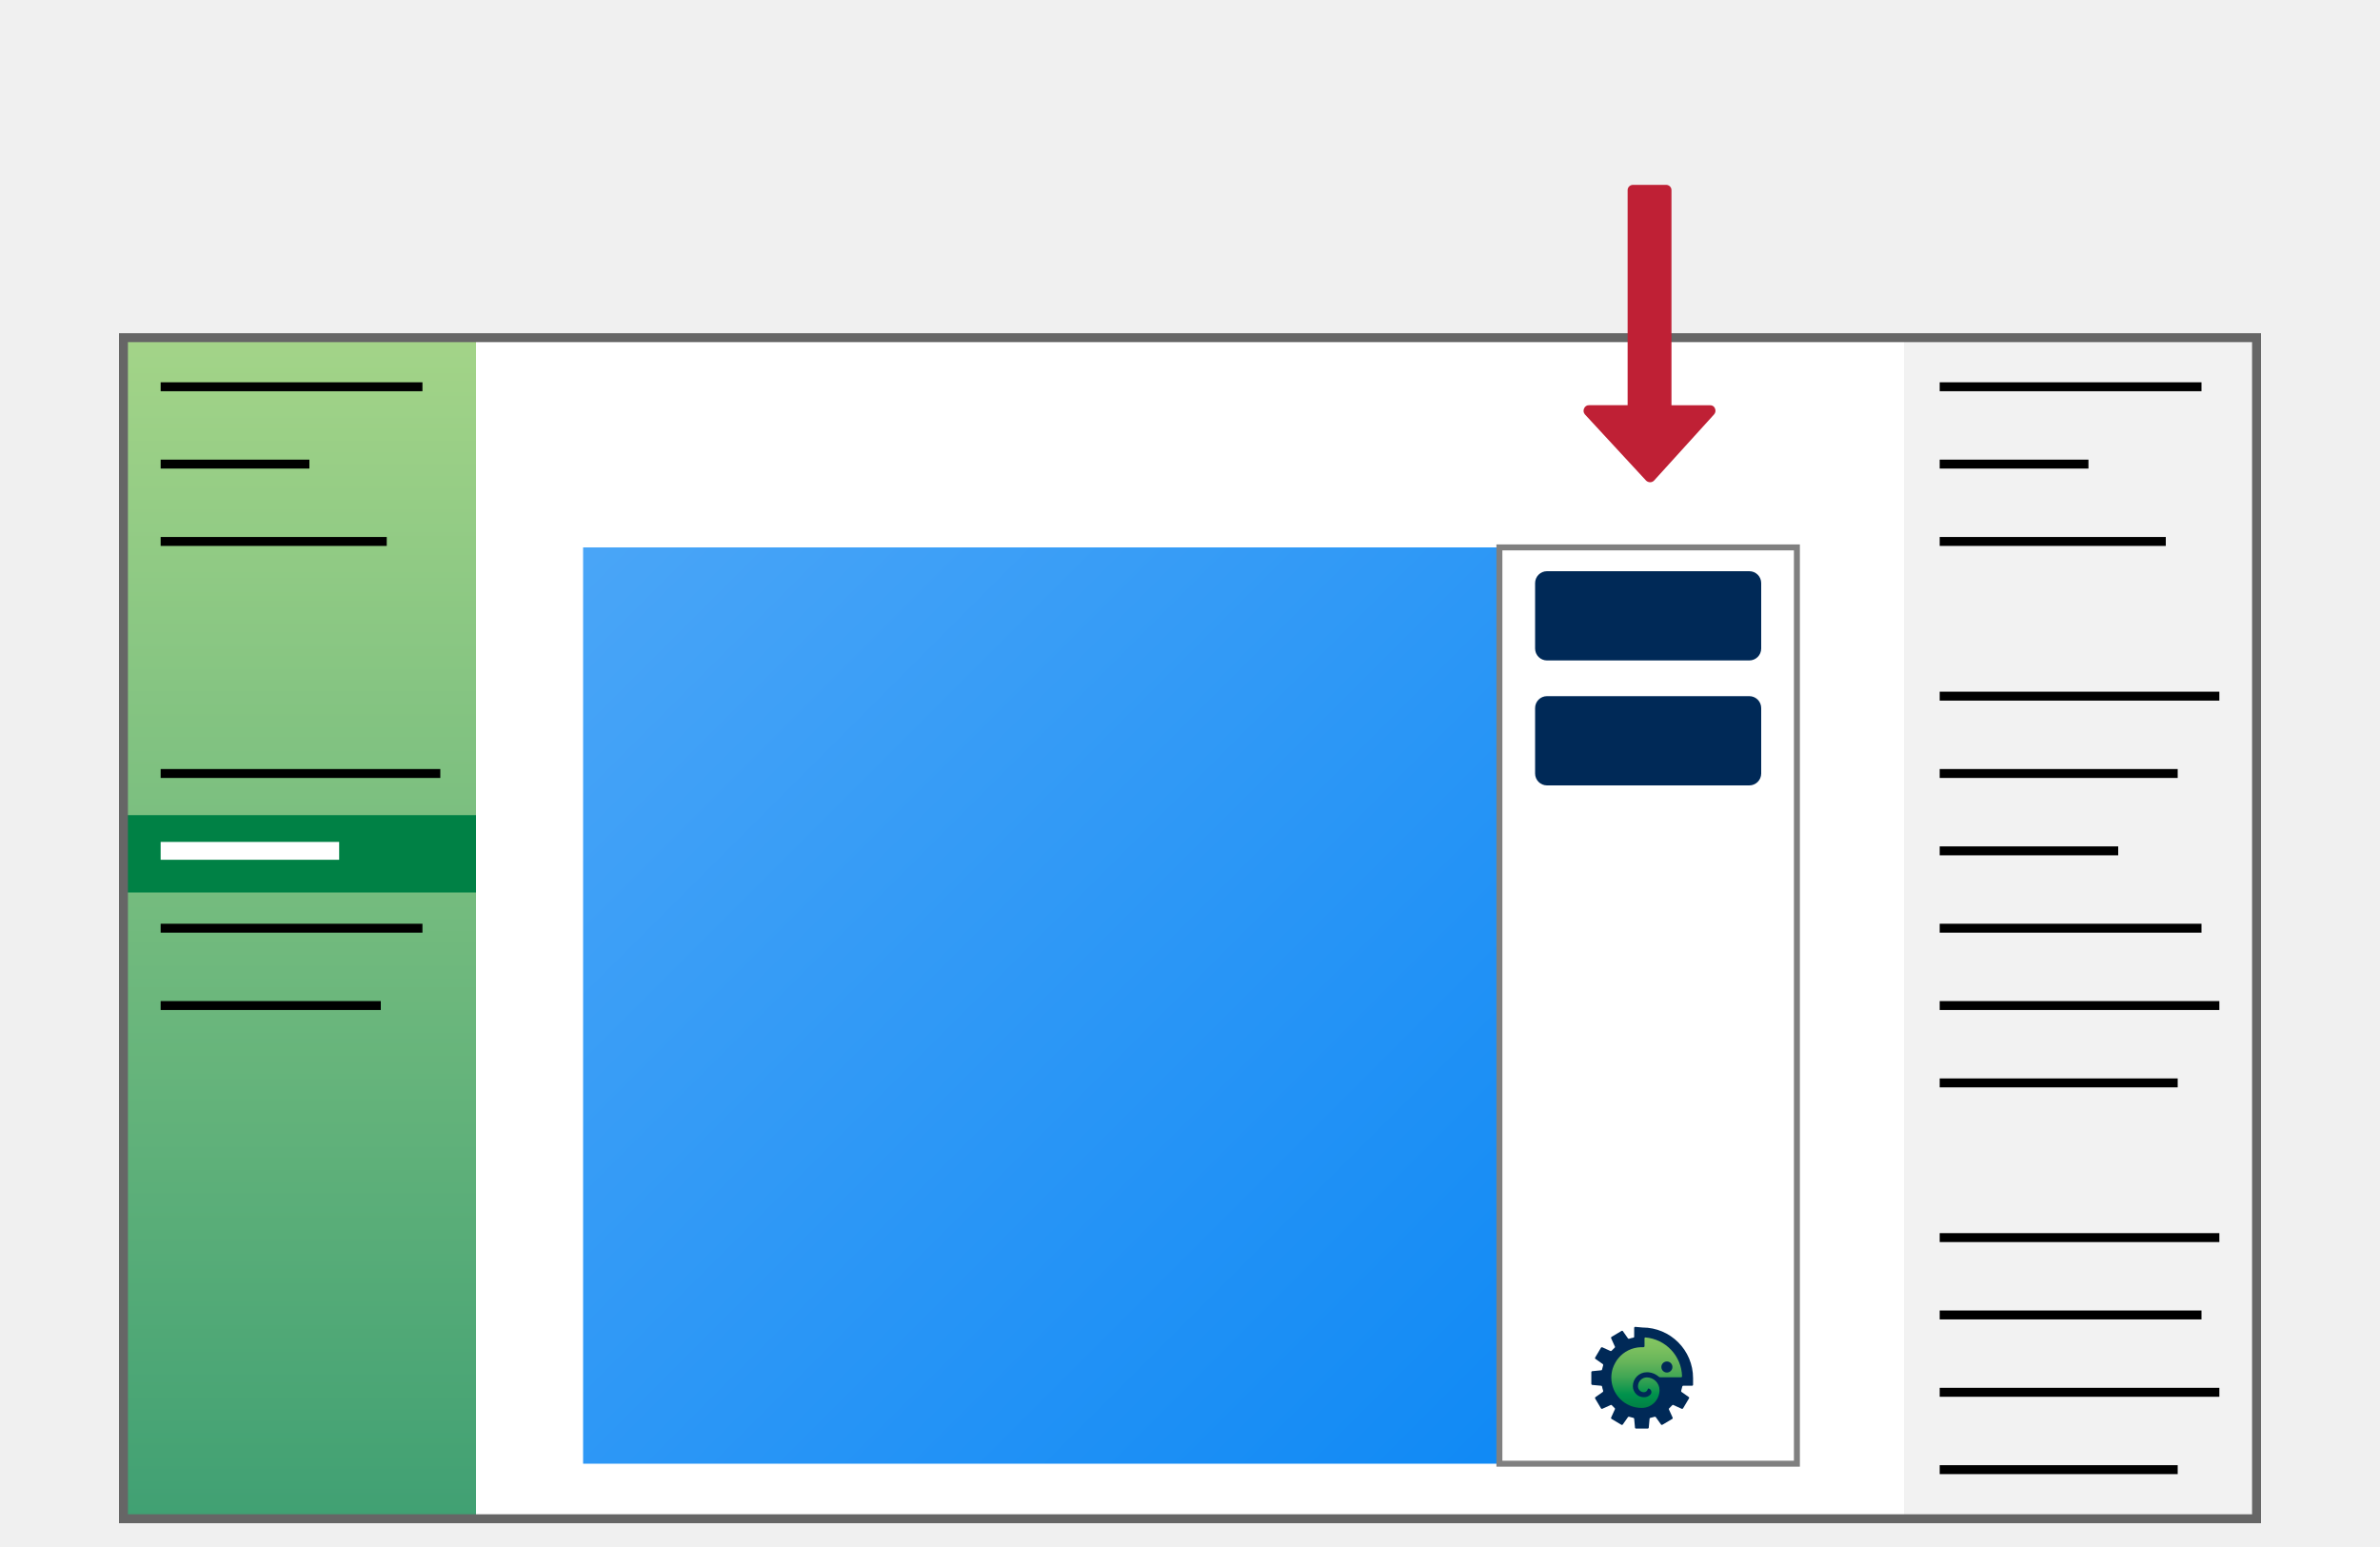
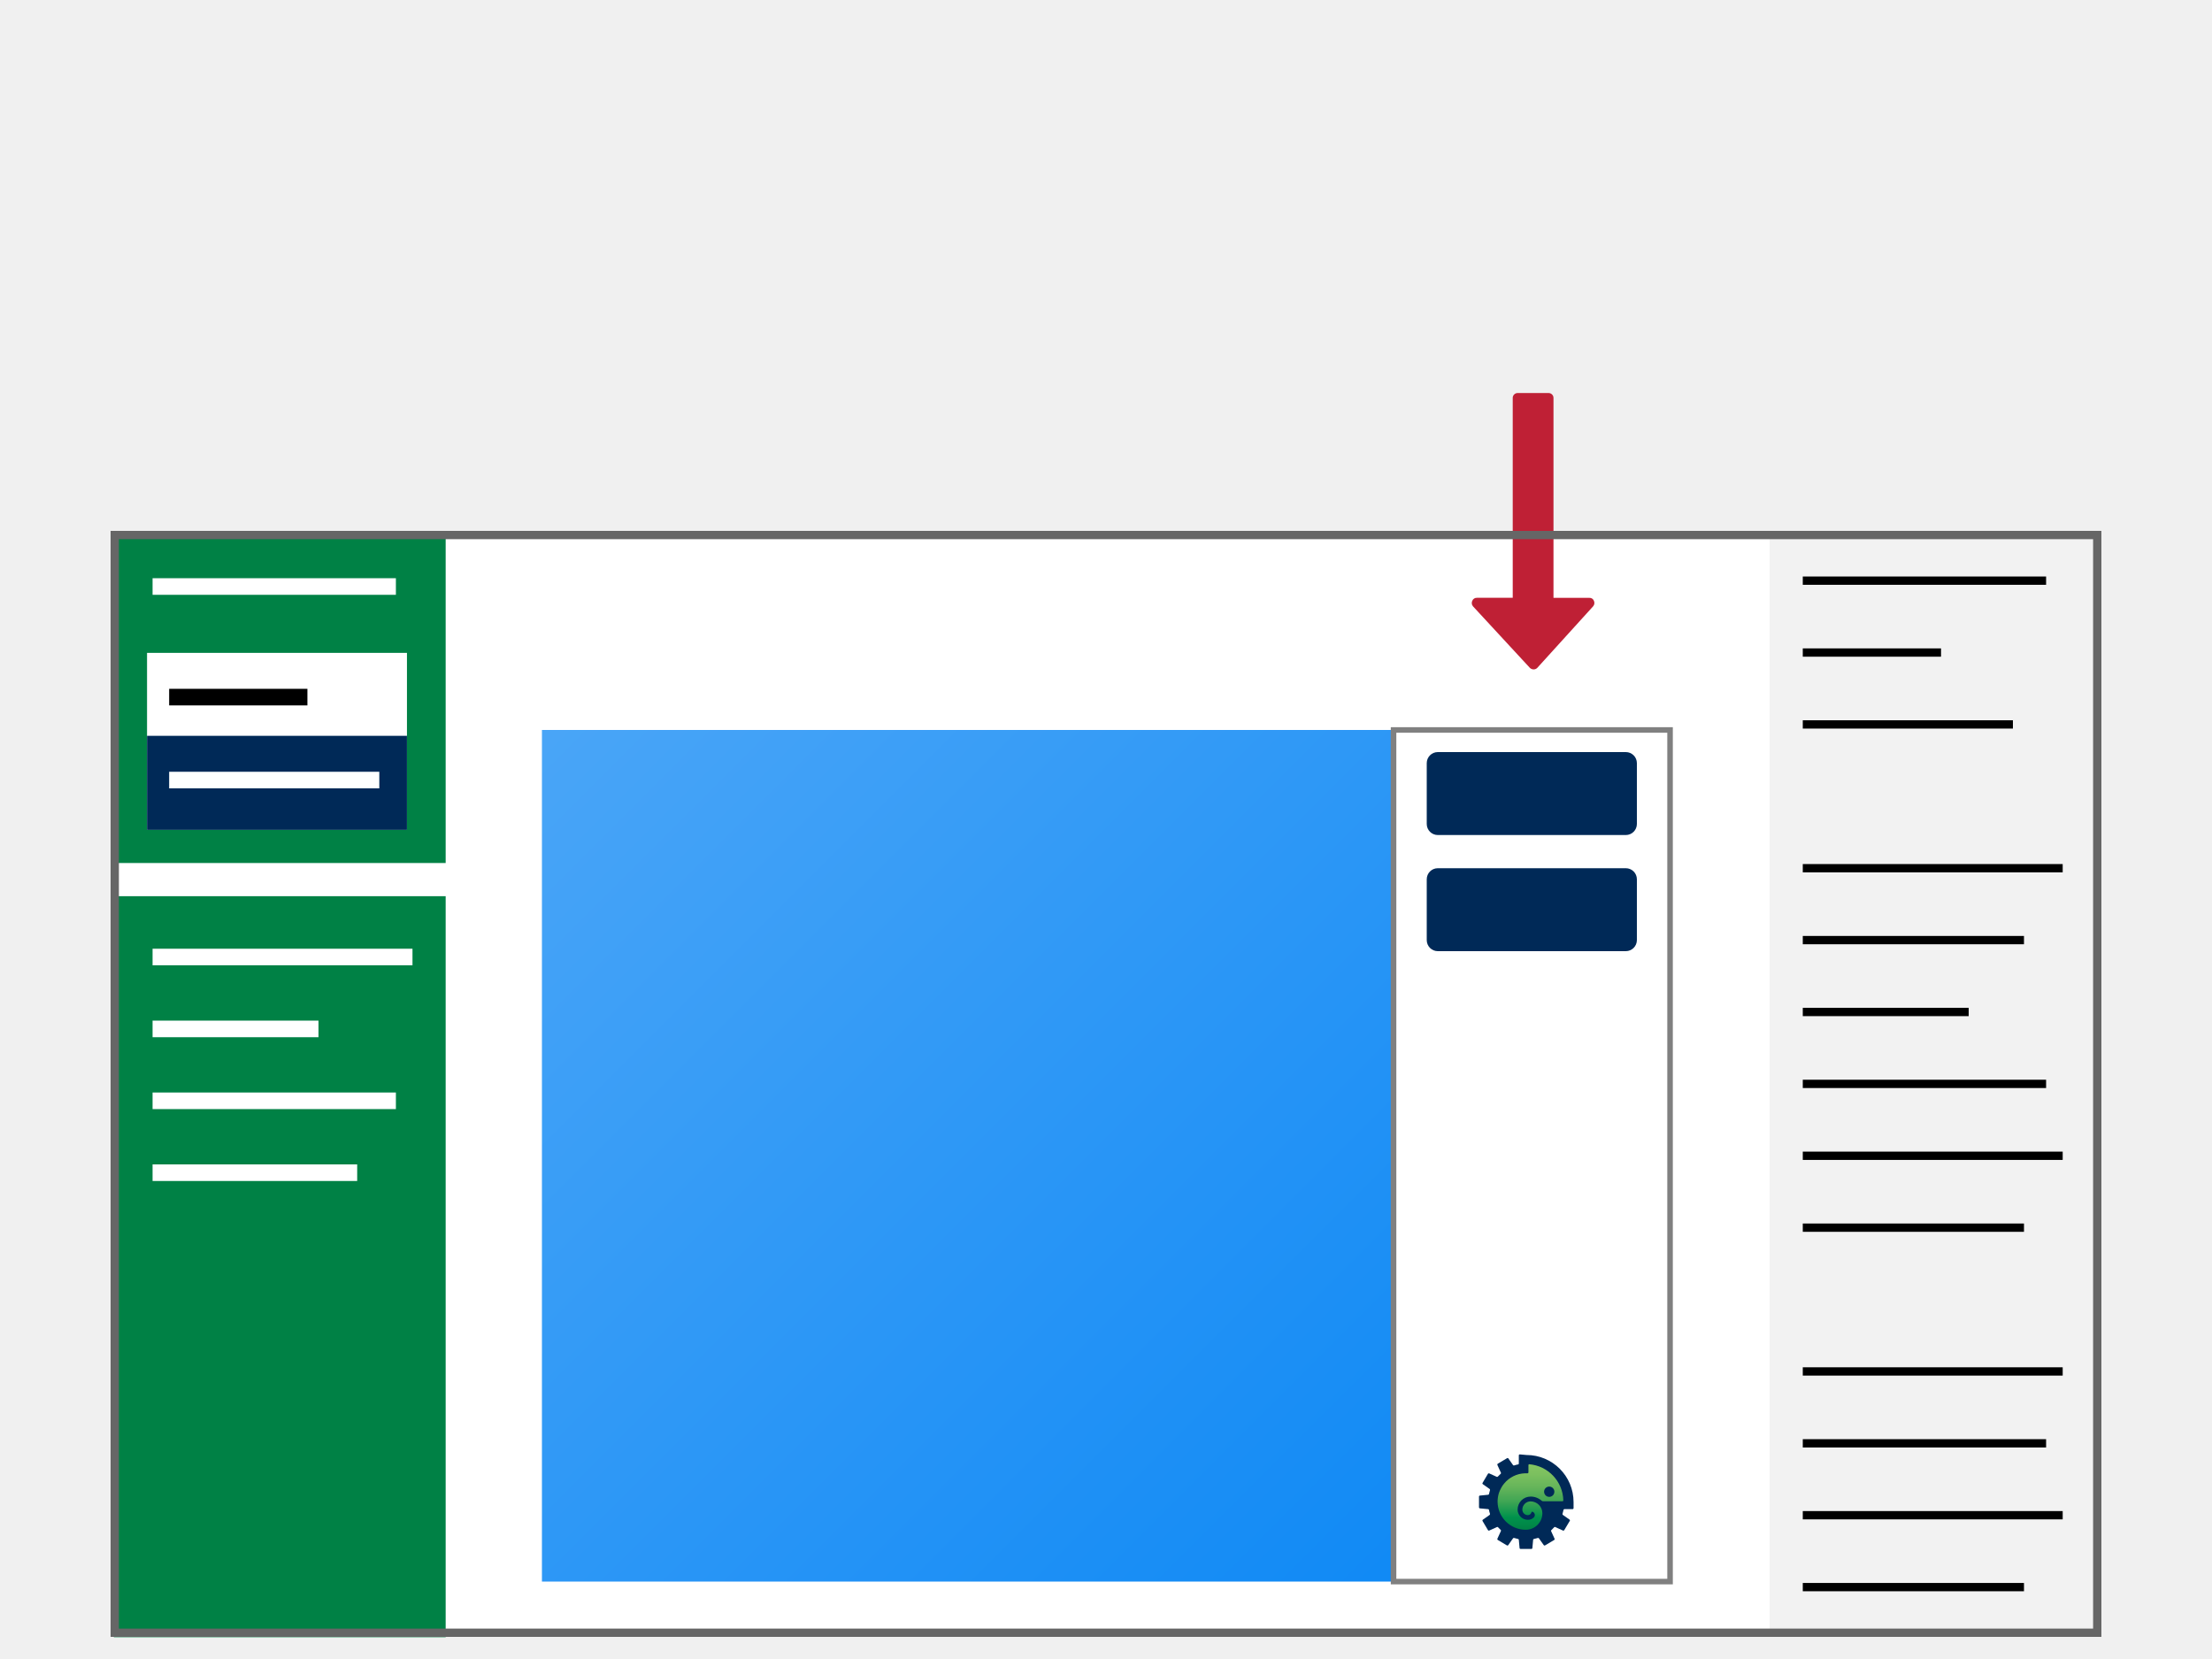
- <svg xmlns="http://www.w3.org/2000/svg" viewBox="0 40 400 260">
+ <svg xmlns="http://www.w3.org/2000/svg" viewBox="0 0 400 300">
  <defs>
-     <style>.a,.h{fill:#fff;}.b{fill:url(#a);}.c{stroke:#000;stroke-width:1.5px;}.c,.e,.h{stroke-miterlimit:10;}.d{fill:#008145;}.e{stroke:#fff;stroke-width:3px;}.f{fill:#f2f2f2;}.g{fill:url(#b);}.h{stroke:gray;}.i{fill:#002957;}.j{fill:url(#c);}.k{fill:#666;}.l{fill:#bf2035;}</style>
-     <linearGradient id="a" x1="50" y1="96.91" x2="50" y2="295.94" gradientUnits="userSpaceOnUse">
-       <stop offset="0" stop-color="#a3d488" />
-       <stop offset="1" stop-color="#40a073" />
-     </linearGradient>
-     <linearGradient id="b" x1="99.19" y1="133.19" x2="250.07" y2="284.07" gradientUnits="userSpaceOnUse">
+     <style>.a,.e{fill:#fff;}.b{fill:#f2f2f2;}.c,.l{stroke:#000;}.c,.e,.j,.k,.l{stroke-miterlimit:10;}.c{stroke-width:1.5px;}.d{fill:url(#a);}.e{stroke:gray;}.f{fill:#002957;}.g{fill:url(#b);}.h{fill:#bf2035;}.i{fill:#008145;}.j,.k{stroke:#fff;}.j,.k,.l{stroke-width:3px;}.k{fill:none;}.m{fill:#666;}</style>
+     <linearGradient id="a" x1="99.19" y1="133.19" x2="250.07" y2="284.07" gradientUnits="userSpaceOnUse">
      <stop offset="0" stop-color="#49a5f7" />
      <stop offset="1" stop-color="#118af5" />
    </linearGradient>
-     <linearGradient id="c" x1="276.74" y1="345.38" x2="276.74" y2="357.22" gradientTransform="matrix(1, 0, 0, -1, 0, 622)" gradientUnits="userSpaceOnUse">
+     <linearGradient id="b" x1="276.74" y1="345.38" x2="276.74" y2="357.22" gradientTransform="matrix(1, 0, 0, -1, 0, 622)" gradientUnits="userSpaceOnUse">
      <stop offset="0" stop-color="#008145" />
      <stop offset="0.19" stop-color="#00924c" />
      <stop offset="0.43" stop-color="#3fa554" />
      <stop offset="0.65" stop-color="#66b55a" />
      <stop offset="0.85" stop-color="#7cc05f" />
      <stop offset="1" stop-color="#84c661" />
    </linearGradient>
  </defs>
  <rect class="a" x="20.5" y="97" width="359" height="199" />
-   <rect class="b" x="20" y="96" width="60" height="200" />
-   <line class="c" x1="27" y1="105" x2="71" y2="105" />
-   <line class="c" x1="27" y1="118" x2="52" y2="118" />
-   <line class="c" x1="27" y1="131" x2="65" y2="131" />
-   <line class="c" x1="27" y1="170" x2="74" y2="170" />
-   <rect class="d" x="20" y="177" width="60" height="13" />
-   <line class="e" x1="27" y1="183" x2="57" y2="183" />
-   <line class="c" x1="27" y1="196" x2="71" y2="196" />
-   <line class="c" x1="27" y1="209" x2="64" y2="209" />
-   <rect class="f" x="320" y="96" width="60" height="200" />
+   <rect class="b" x="320" y="96" width="60" height="200" />
  <line class="c" x1="326" y1="105" x2="370" y2="105" />
  <line class="c" x1="326" y1="118" x2="351" y2="118" />
  <line class="c" x1="326" y1="131" x2="364" y2="131" />
  <line class="c" x1="326" y1="157" x2="373" y2="157" />
  <line class="c" x1="326" y1="170" x2="366" y2="170" />
  <line class="c" x1="326" y1="183" x2="356" y2="183" />
  <line class="c" x1="326" y1="196" x2="370" y2="196" />
  <line class="c" x1="326" y1="209" x2="373" y2="209" />
  <line class="c" x1="326" y1="222" x2="366" y2="222" />
  <line class="c" x1="326" y1="248" x2="373" y2="248" />
  <line class="c" x1="326" y1="261" x2="370" y2="261" />
  <line class="c" x1="326" y1="274" x2="373" y2="274" />
  <line class="c" x1="326" y1="287" x2="366" y2="287" />
-   <rect class="g" x="98" y="132" width="154" height="154" />
-   <rect class="h" x="252" y="132" width="50" height="154" />
-   <rect class="i" x="258" y="136" width="38" height="15" rx="2" />
-   <rect class="i" x="258" y="157" width="38" height="15" rx="2" />
-   <path class="i" d="M274.82,263a.18.18,0,0,0-.17.17v1.5a.14.14,0,0,1-.12.14,5.57,5.57,0,0,0-.73.19.18.18,0,0,1-.19-.06l-.88-1.25a.17.17,0,0,0-.21,0l-1.68,1a.18.18,0,0,0-.07.21l.63,1.39a.13.13,0,0,1,0,.18c-.19.18-.37.35-.54.54a.18.18,0,0,1-.19.05l-1.39-.63a.18.18,0,0,0-.2.06l-1,1.69a.16.16,0,0,0,.05.2l1.25.88a.2.2,0,0,1,.06.19,6.54,6.54,0,0,0-.19.73.15.15,0,0,1-.14.12l-1.52.15a.16.16,0,0,0-.14.15v2a.18.18,0,0,0,.14.16l1.52.14a.15.15,0,0,1,.14.12,5.57,5.57,0,0,0,.19.73.2.2,0,0,1-.06.19l-1.25.88a.19.19,0,0,0-.05.21l1,1.68a.17.17,0,0,0,.2.07l1.39-.63a.14.14,0,0,1,.19,0,6.88,6.88,0,0,0,.54.54.17.17,0,0,1,0,.19l-.63,1.38a.18.18,0,0,0,.07.21l1.68,1a.17.17,0,0,0,.21-.05l.88-1.25a.2.2,0,0,1,.19-.06,6.54,6.54,0,0,0,.73.19.16.16,0,0,1,.12.14l.14,1.52a.16.16,0,0,0,.16.14h2a.17.17,0,0,0,.15-.14l.14-1.52c0-.08.07-.12.13-.14a6,6,0,0,0,.73-.19.18.18,0,0,1,.18.06l.89,1.25a.17.17,0,0,0,.2.05l1.69-1a.19.19,0,0,0,.06-.21l-.63-1.38a.16.16,0,0,1,.05-.19,6.75,6.75,0,0,0,.53-.54c.05,0,.13-.08.19,0l1.39.63a.18.18,0,0,0,.21-.07l1-1.68a.16.16,0,0,0,0-.21l-1.25-.88a.18.18,0,0,1-.06-.19,6.54,6.54,0,0,0,.19-.73.15.15,0,0,1,.14-.12h1.5a.18.18,0,0,0,.17-.18v-1.1a8.51,8.51,0,0,0-8.51-8.51Z" />
-   <path class="j" d="M276.53,264.78a.14.14,0,0,0-.14.14v1.33a.18.18,0,0,1-.18.17h-.44a5.08,5.08,0,0,0-3.78,1.86,4.2,4.2,0,0,0-.55.82,5.7,5.7,0,0,0-.4.91,5.48,5.48,0,0,0-.23,1.52h0a5.1,5.1,0,0,0,5.1,5.1h0a3,3,0,0,0,3-3,2.14,2.14,0,0,0-2.13-2.13,1.49,1.49,0,0,0-1.49,1.49,1,1,0,0,0,1,1,.67.67,0,0,0,.65-.53.13.13,0,0,1,.14-.1.62.62,0,0,1,.32,1,1.46,1.46,0,0,1-1.11.47,1.86,1.86,0,0,1-1.86-1.86,2.35,2.35,0,0,1,2.35-2.34,3,3,0,0,1,2,.75.39.39,0,0,0,.27.1h3.5a.16.16,0,0,0,.15-.16A6.74,6.74,0,0,0,276.53,264.78Z" />
-   <path class="i" d="M280.15,270.68a.93.93,0,1,1,.93-.93A.93.93,0,0,1,280.15,270.68Z" />
-   <path class="k" d="M378.5,97.5v197H21.5V97.5h357M380,96H20V296H380V96Z" />
-   <path class="l" d="M288.23,108.64a.92.92,0,0,1-.14,1L278,120.76a.91.91,0,0,1-.66.29,1,1,0,0,1-.7-.29l-10.27-11.11a.92.92,0,0,1-.14-1,.86.86,0,0,1,.84-.55h6.48V72a.88.88,0,0,1,.26-.67.9.9,0,0,1,.66-.26H280a.9.9,0,0,1,.66.26.88.88,0,0,1,.26.67v36.11h6.49A.82.82,0,0,1,288.23,108.64Z" />
+   <rect class="d" x="98" y="132" width="154" height="154" />
+   <rect class="e" x="252" y="132" width="50" height="154" />
+   <rect class="f" x="258" y="136" width="38" height="15" rx="2" />
+   <rect class="f" x="258" y="157" width="38" height="15" rx="2" />
+   <path class="f" d="M274.82,263a.18.18,0,0,0-.17.17v1.5a.14.14,0,0,1-.12.14,5.57,5.57,0,0,0-.73.19.18.18,0,0,1-.19-.06l-.88-1.25a.17.17,0,0,0-.21,0l-1.68,1a.18.18,0,0,0-.07.21l.63,1.39a.13.13,0,0,1,0,.18c-.19.18-.37.35-.54.54a.18.18,0,0,1-.19.05l-1.39-.63a.18.18,0,0,0-.2.06l-1,1.69a.16.16,0,0,0,.05.2l1.25.88a.2.2,0,0,1,.06.19,6.54,6.54,0,0,0-.19.73.15.15,0,0,1-.14.12l-1.52.15a.16.16,0,0,0-.14.15v2a.18.18,0,0,0,.14.16l1.52.14a.15.15,0,0,1,.14.12,5.57,5.57,0,0,0,.19.73.2.2,0,0,1-.06.19l-1.25.88a.19.19,0,0,0-.05.21l1,1.68a.17.17,0,0,0,.2.07l1.39-.63a.14.14,0,0,1,.19,0,6.88,6.88,0,0,0,.54.54.17.17,0,0,1,0,.19l-.63,1.38a.18.18,0,0,0,.07.21l1.68,1a.17.17,0,0,0,.21-.05l.88-1.25a.2.2,0,0,1,.19-.06,6.54,6.54,0,0,0,.73.19.16.16,0,0,1,.12.14l.14,1.52a.16.16,0,0,0,.16.14h2a.17.17,0,0,0,.15-.14l.14-1.52c0-.08.07-.12.13-.14a6,6,0,0,0,.73-.19.18.18,0,0,1,.18.06l.89,1.25a.17.17,0,0,0,.2.05l1.69-1a.19.19,0,0,0,.06-.21l-.63-1.38a.16.16,0,0,1,.05-.19,6.75,6.75,0,0,0,.53-.54c.05,0,.13-.08.19,0l1.39.63a.18.18,0,0,0,.21-.07l1-1.68a.16.16,0,0,0,0-.21l-1.25-.88a.18.18,0,0,1-.06-.19,6.54,6.54,0,0,0,.19-.73.15.15,0,0,1,.14-.12h1.5a.18.18,0,0,0,.17-.18v-1.1a8.51,8.51,0,0,0-8.51-8.51Z" />
+   <path class="g" d="M276.53,264.78a.14.14,0,0,0-.14.14v1.33a.18.18,0,0,1-.18.17h-.44a5.08,5.08,0,0,0-3.78,1.86,4.2,4.2,0,0,0-.55.82,5.7,5.7,0,0,0-.4.91,5.48,5.48,0,0,0-.23,1.52h0a5.1,5.1,0,0,0,5.1,5.1h0a3,3,0,0,0,3-3,2.14,2.14,0,0,0-2.13-2.13,1.49,1.49,0,0,0-1.49,1.49,1,1,0,0,0,1,1,.67.67,0,0,0,.65-.53.13.13,0,0,1,.14-.1.62.62,0,0,1,.32,1,1.46,1.46,0,0,1-1.11.47,1.86,1.86,0,0,1-1.86-1.86,2.35,2.35,0,0,1,2.35-2.34,3,3,0,0,1,2,.75.39.39,0,0,0,.27.1h3.5a.16.16,0,0,0,.15-.16A6.74,6.74,0,0,0,276.53,264.78Z" />
+   <path class="f" d="M280.15,270.68a.93.93,0,1,1,.93-.93A.93.93,0,0,1,280.15,270.68Z" />
+   <path class="h" d="M288.23,108.64a.92.92,0,0,1-.14,1L278,120.76a.91.91,0,0,1-.66.29,1,1,0,0,1-.7-.29l-10.27-11.11a.92.92,0,0,1-.14-1,.86.86,0,0,1,.84-.55h6.48V72a.88.88,0,0,1,.26-.67.9.9,0,0,1,.66-.26H280a.9.9,0,0,1,.66.26.88.88,0,0,1,.26.67v36.11h6.49A.82.82,0,0,1,288.23,108.64Z" />
+   <rect class="i" x="20.59" y="162.06" width="60" height="134" />
+   <rect class="i" x="20.59" y="96.06" width="60" height="60" />
+   <line class="j" x1="27.59" y1="106.06" x2="71.59" y2="106.06" />
+   <line class="k" x1="27.59" y1="173.06" x2="74.59" y2="173.06" />
+   <line class="j" x1="27.59" y1="186.06" x2="57.59" y2="186.06" />
+   <line class="k" x1="27.59" y1="199.06" x2="71.59" y2="199.06" />
+   <line class="k" x1="27.59" y1="212.06" x2="64.59" y2="212.06" />
+   <rect class="a" x="26.59" y="118.06" width="47" height="32" />
+   <line class="l" x1="30.59" y1="126.06" x2="55.59" y2="126.06" />
+   <rect class="f" x="26.59" y="133.06" width="47" height="17" />
+   <line class="j" x1="30.59" y1="141.06" x2="68.59" y2="141.06" />
+   <path class="m" d="M378.5,97.5v197H21.5V97.5h357M380,96H20V296H380V96Z" />
</svg>
